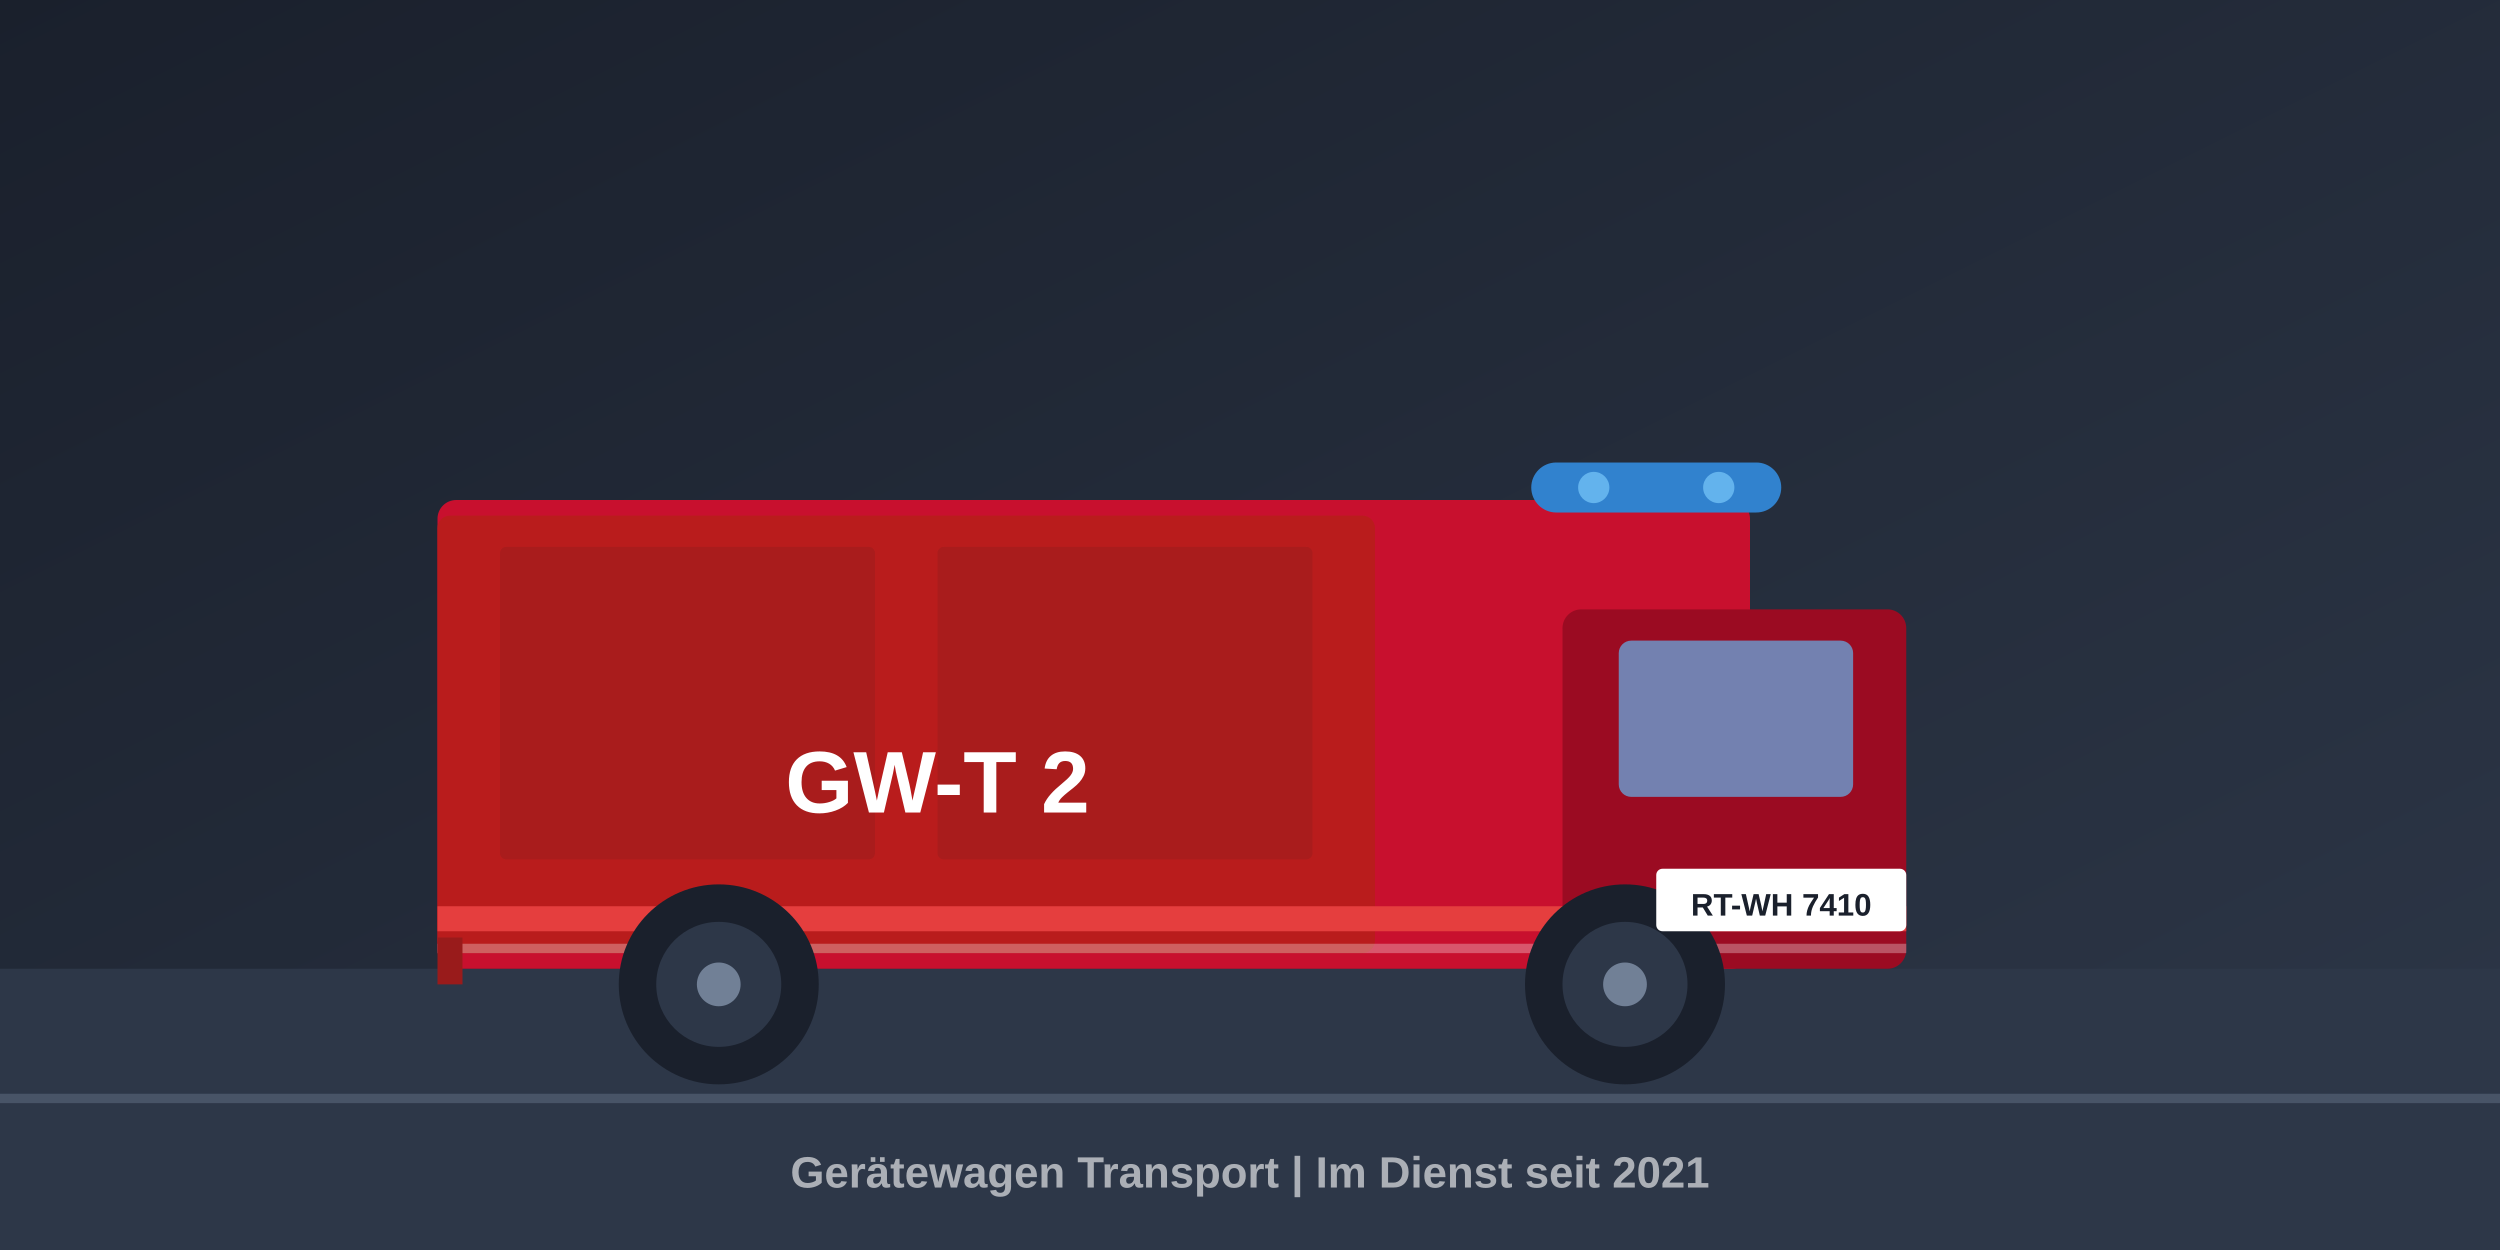
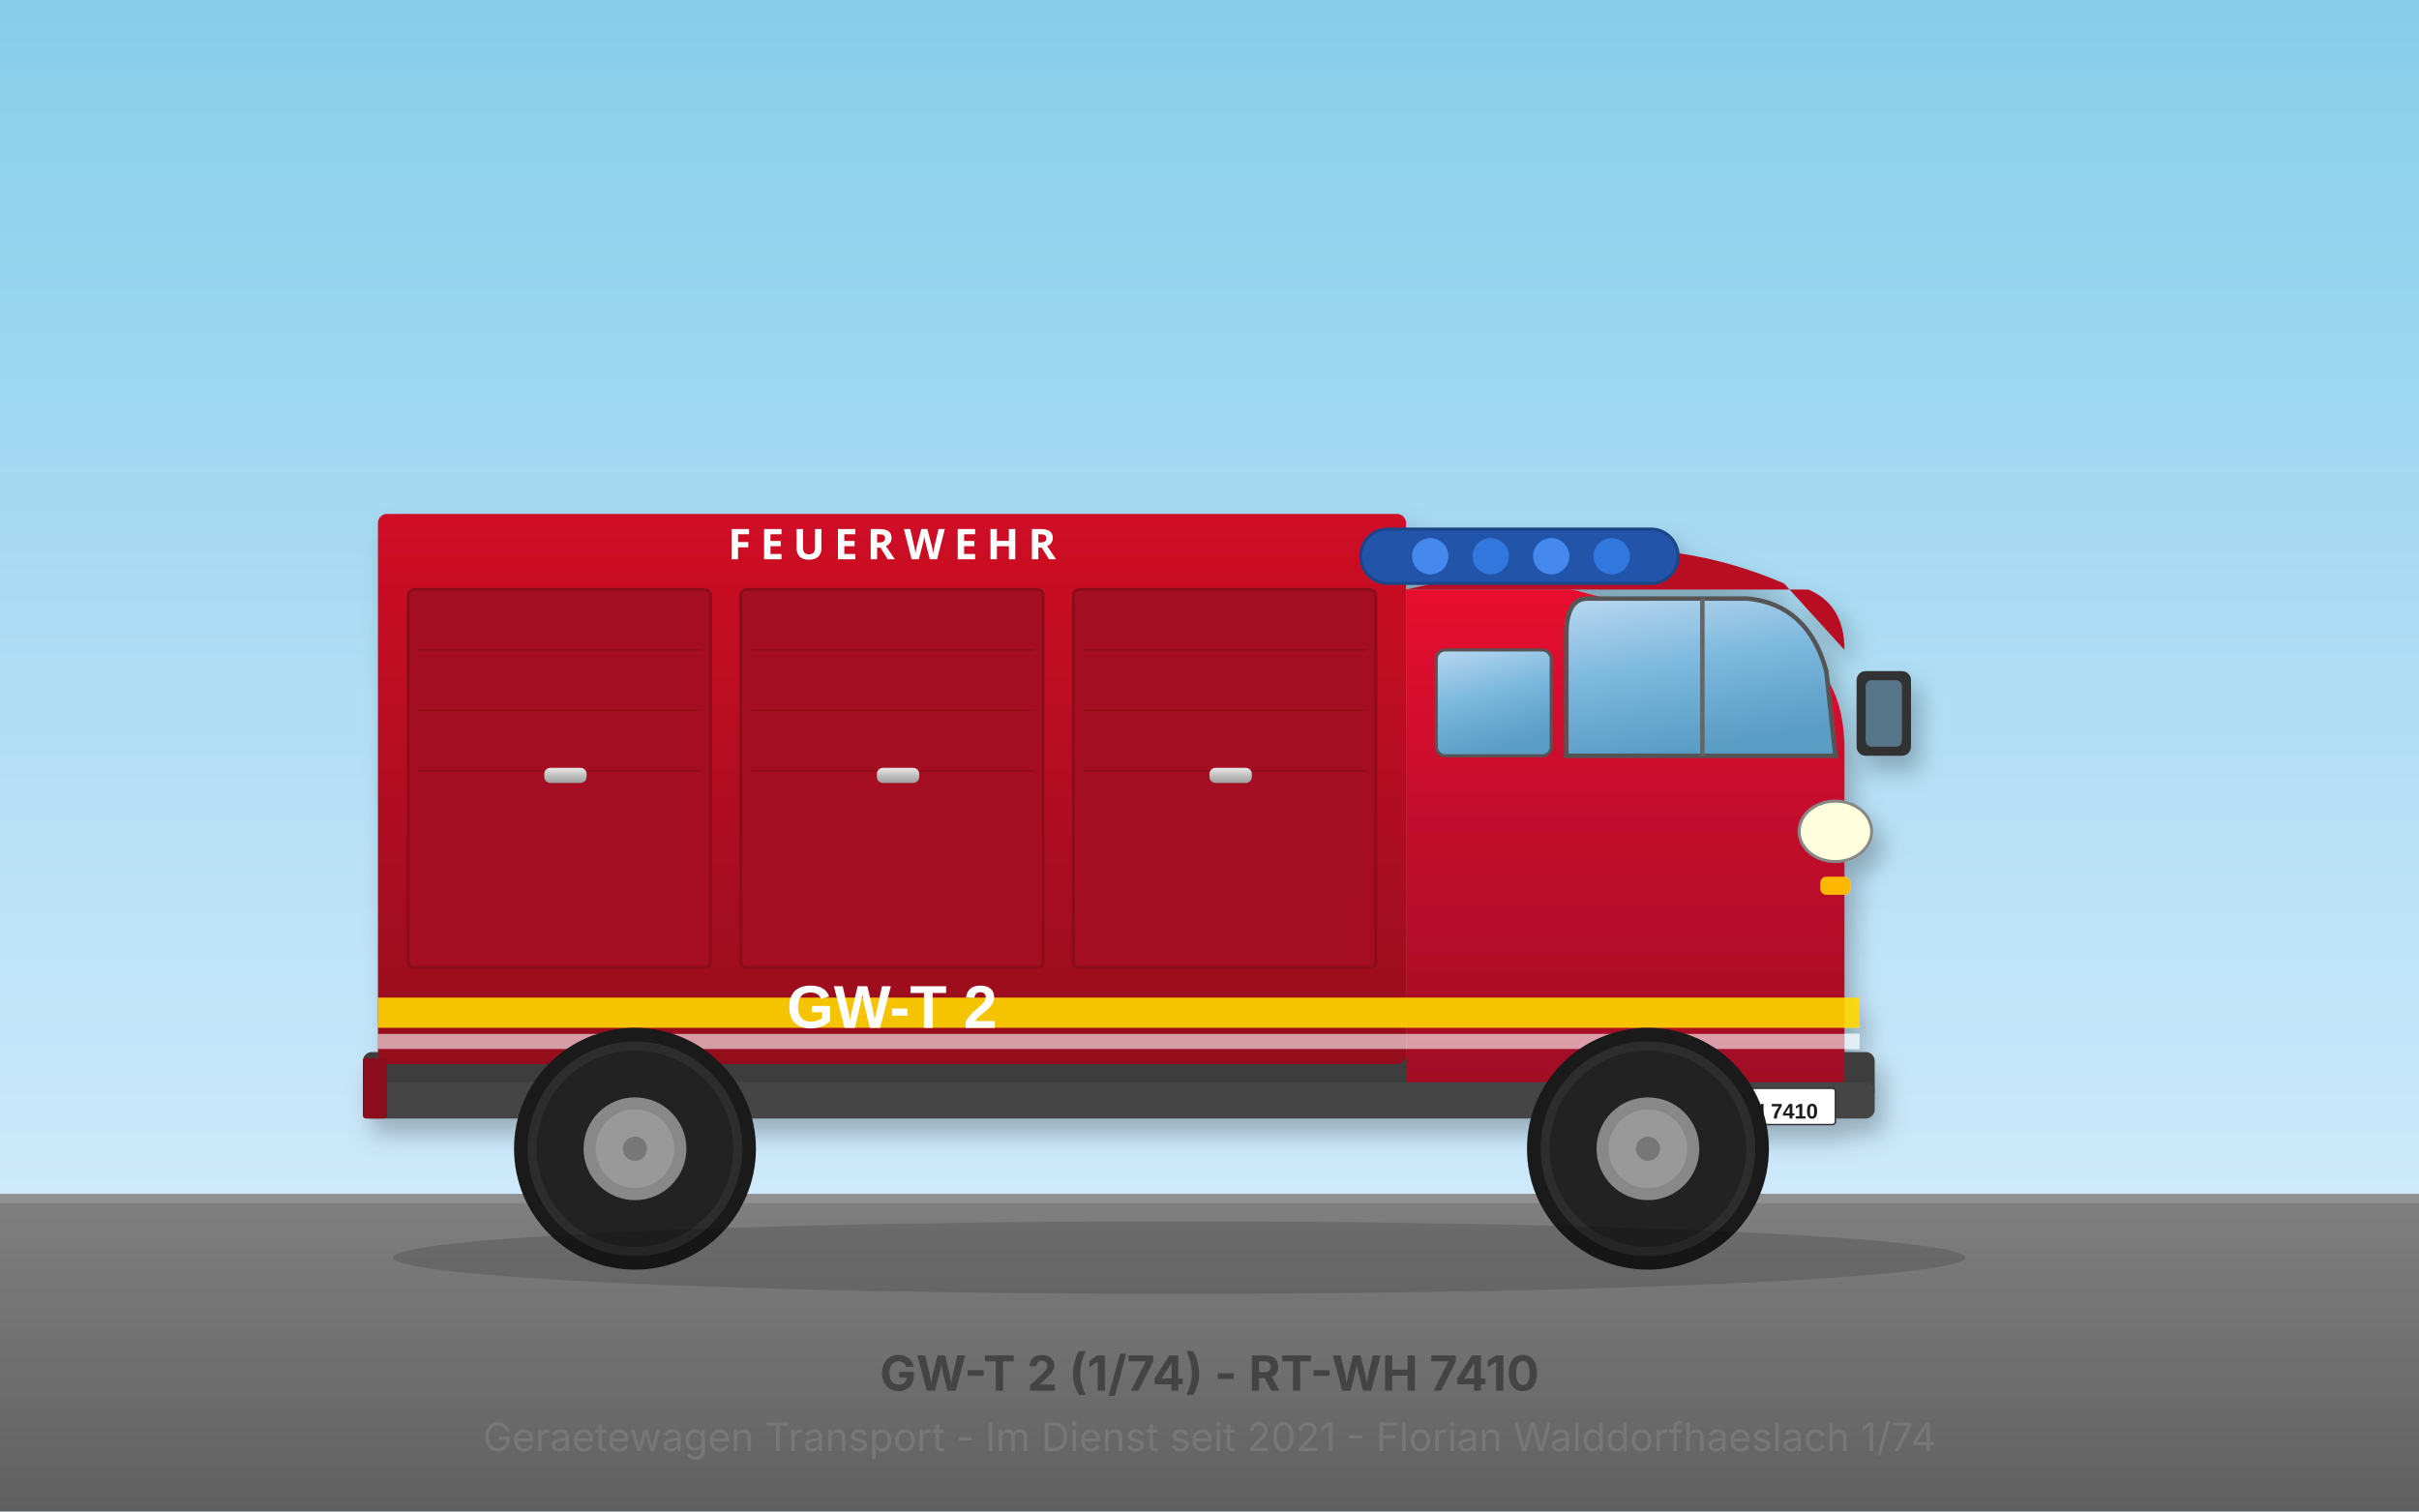
- <svg xmlns="http://www.w3.org/2000/svg" viewBox="0 0 800 400">
+ <svg xmlns="http://www.w3.org/2000/svg" viewBox="0 0 800 500">
  <defs>
-     <linearGradient id="bg" x1="0" y1="0" x2="1" y2="1">
-       <stop offset="0%" stop-color="#1a202c" />
-       <stop offset="100%" stop-color="#2d3748" />
+     <linearGradient id="sky" x1="0" y1="0" x2="0" y2="1">
+       <stop offset="0%" stop-color="#87CEEB" />
+       <stop offset="100%" stop-color="#E0F0FF" />
    </linearGradient>
+     <linearGradient id="body" x1="0" y1="0" x2="0" y2="1">
+       <stop offset="0%" stop-color="#E8102E" />
+       <stop offset="40%" stop-color="#C8102E" />
+       <stop offset="100%" stop-color="#A00D24" />
+     </linearGradient>
+     <linearGradient id="box" x1="0" y1="0" x2="0" y2="1">
+       <stop offset="0%" stop-color="#D00E25" />
+       <stop offset="100%" stop-color="#950A1E" />
+     </linearGradient>
+     <linearGradient id="glass" x1="0" y1="0" x2="0.3" y2="1">
+       <stop offset="0%" stop-color="#B8D8F0" />
+       <stop offset="50%" stop-color="#7CB8DE" />
+       <stop offset="100%" stop-color="#5A9DC5" />
+     </linearGradient>
+     <linearGradient id="chr" x1="0" y1="0" x2="0" y2="1">
+       <stop offset="0%" stop-color="#E8E8E8" />
+       <stop offset="50%" stop-color="#C0C0C0" />
+       <stop offset="100%" stop-color="#A0A0A0" />
+     </linearGradient>
+     <linearGradient id="gnd" x1="0" y1="0" x2="0" y2="1">
+       <stop offset="0%" stop-color="#808080" />
+       <stop offset="100%" stop-color="#606060" />
+     </linearGradient>
+     <filter id="sh">
+       <feDropShadow dx="3" dy="5" stdDeviation="4" flood-color="#00000040" />
+     </filter>
  </defs>
-   <rect width="800" height="400" fill="url(#bg)" />
-   <rect x="0" y="310" width="800" height="90" fill="#2d3748" />
-   <rect x="0" y="350" width="800" height="3" fill="#718096" opacity="0.4" />
-   <rect x="140" y="160" width="420" height="150" rx="6" fill="#C8102E" />
-   <rect x="140" y="165" width="300" height="140" rx="4" fill="#B91C1C" />
-   <rect x="160" y="175" width="120" height="100" rx="2" fill="#991B1B" opacity="0.5" />
-   <rect x="300" y="175" width="120" height="100" rx="2" fill="#991B1B" opacity="0.5" />
-   <rect x="500" y="195" width="110" height="115" rx="6" fill="#9B0B22" />
-   <rect x="518" y="205" width="75" height="50" rx="4" fill="#63B3ED" opacity="0.7" />
-   <rect x="490" y="148" width="80" height="16" rx="8" fill="#3182CE" />
-   <circle cx="510" cy="156" r="5" fill="#63B3ED" />
-   <circle cx="550" cy="156" r="5" fill="#63B3ED" />
-   <text x="300" y="260" font-family="Arial, sans-serif" font-weight="bold" font-size="28" fill="white" text-anchor="middle">GW-T 2</text>
-   <rect x="140" y="290" width="470" height="8" fill="#E53E3E" />
-   <rect x="140" y="302" width="470" height="3" fill="white" opacity="0.3" />
-   <circle cx="230" cy="315" r="32" fill="#1a202c" />
-   <circle cx="230" cy="315" r="20" fill="#2d3748" />
-   <circle cx="230" cy="315" r="7" fill="#718096" />
-   <circle cx="520" cy="315" r="32" fill="#1a202c" />
-   <circle cx="520" cy="315" r="20" fill="#2d3748" />
-   <circle cx="520" cy="315" r="7" fill="#718096" />
-   <rect x="530" y="278" width="80" height="20" rx="2" fill="white" />
-   <text x="570" y="293" font-family="Arial, sans-serif" font-weight="bold" font-size="10" fill="#1a202c" text-anchor="middle">RT-WH 7410</text>
-   <rect x="140" y="300" width="8" height="15" fill="#991B1B" />
-   <text x="400" y="380" font-family="Arial, sans-serif" font-weight="bold" font-size="14" fill="white" opacity="0.6" text-anchor="middle">Gerätewagen Transport | Im Dienst seit 2021</text>
+   <rect width="800" height="500" fill="url(#sky)" />
+   <rect x="0" y="395" width="800" height="105" fill="url(#gnd)" />
+   <rect x="0" y="395" width="800" height="3" fill="#909090" />
+   <g filter="url(#sh)">
+     <rect x="120" y="348" width="500" height="16" rx="3" fill="#3D3D3D" />
+     <rect x="125" y="170" width="340" height="182" rx="3" fill="url(#box)" />
+     <rect x="135" y="195" width="100" height="125" rx="2" fill="#A50D20" stroke="#8B0A1A" stroke-width="1" />
+     <rect x="245" y="195" width="100" height="125" rx="2" fill="#A50D20" stroke="#8B0A1A" stroke-width="1" />
+     <rect x="355" y="195" width="100" height="125" rx="2" fill="#A50D20" stroke="#8B0A1A" stroke-width="1" />
+     <line x1="138" y1="215" x2="232" y2="215" stroke="#900D1C" stroke-width="0.5" />
+     <line x1="138" y1="235" x2="232" y2="235" stroke="#900D1C" stroke-width="0.5" />
+     <line x1="138" y1="255" x2="232" y2="255" stroke="#900D1C" stroke-width="0.5" />
+     <line x1="248" y1="215" x2="342" y2="215" stroke="#900D1C" stroke-width="0.5" />
+     <line x1="248" y1="235" x2="342" y2="235" stroke="#900D1C" stroke-width="0.5" />
+     <line x1="248" y1="255" x2="342" y2="255" stroke="#900D1C" stroke-width="0.5" />
+     <line x1="358" y1="215" x2="452" y2="215" stroke="#900D1C" stroke-width="0.5" />
+     <line x1="358" y1="235" x2="452" y2="235" stroke="#900D1C" stroke-width="0.5" />
+     <line x1="358" y1="255" x2="452" y2="255" stroke="#900D1C" stroke-width="0.5" />
+     <rect x="180" y="254" width="14" height="5" rx="2" fill="url(#chr)" />
+     <rect x="290" y="254" width="14" height="5" rx="2" fill="url(#chr)" />
+     <rect x="400" y="254" width="14" height="5" rx="2" fill="url(#chr)" />
+     <path d="M465,195 L465,360 L610,360 L610,248 Q610,225 595,215 L520,195 Z" fill="url(#body)" />
+     <path d="M465,195 L520,183 Q555,178 590,193 L610,215 Q610,200 598,195 L470,195 Z" fill="#B80D23" />
+     <path d="M525,198 L578,198 Q598,200 604,222 L607,250 L518,250 L518,210 Q518,198 525,198 Z" fill="url(#glass)" stroke="#555" stroke-width="1.5" />
+     <line x1="563" y1="198" x2="563" y2="250" stroke="#666" stroke-width="1.5" />
+     <rect x="475" y="215" width="38" height="35" rx="3" fill="url(#glass)" stroke="#555" stroke-width="1" />
+     <rect x="125" y="330" width="490" height="10" fill="#FFD700" opacity="0.9" />
+     <rect x="125" y="342" width="490" height="5" fill="white" opacity="0.6" />
+     <text x="295" y="185" font-family="Arial Black, sans-serif" font-weight="900" font-size="14" fill="white" text-anchor="middle" letter-spacing="3">FEUERWEHR</text>
+     <text x="295" y="340" font-family="Arial, sans-serif" font-weight="bold" font-size="20" fill="white" text-anchor="middle">GW-T 2</text>
+     <rect x="450" y="175" width="105" height="18" rx="9" fill="#2255AA" stroke="#1A4488" stroke-width="1" />
+     <circle cx="473" cy="184" r="6" fill="#4488EE" />
+     <circle cx="493" cy="184" r="6" fill="#3377DD" />
+     <circle cx="513" cy="184" r="6" fill="#4488EE" />
+     <circle cx="533" cy="184" r="6" fill="#3377DD" />
+     <ellipse cx="607" cy="275" rx="12" ry="10" fill="#FFFFDD" stroke="#888" stroke-width="1" />
+     <rect x="602" y="290" width="10" height="6" rx="2" fill="#FFB800" />
+     <rect x="614" y="222" width="18" height="28" rx="3" fill="#333" />
+     <rect x="617" y="225" width="12" height="22" rx="2" fill="#7CB8DE" opacity="0.5" />
+     <rect x="120" y="358" width="500" height="12" rx="3" fill="#444" />
+     <rect x="555" y="360" width="52" height="12" rx="1" fill="white" stroke="#333" stroke-width="0.5" />
+     <rect x="555" y="360" width="8" height="12" fill="#003399" />
+     <text x="581" y="370" font-family="Arial, sans-serif" font-weight="bold" font-size="7" fill="#1a1a1a" text-anchor="middle">RT-WH 7410</text>
+     <rect x="120" y="350" width="8" height="20" rx="1" fill="#8B0A1A" />
+   </g>
+   <circle cx="210" cy="380" r="40" fill="#1A1A1A" />
+   <circle cx="210" cy="380" r="34" fill="#222" stroke="#2D2D2D" stroke-width="3" />
+   <circle cx="210" cy="380" r="17" fill="#888" />
+   <circle cx="210" cy="380" r="13" fill="#999" />
+   <circle cx="210" cy="380" r="4" fill="#777" />
+   <circle cx="545" cy="380" r="40" fill="#1A1A1A" />
+   <circle cx="545" cy="380" r="34" fill="#222" stroke="#2D2D2D" stroke-width="3" />
+   <circle cx="545" cy="380" r="17" fill="#888" />
+   <circle cx="545" cy="380" r="13" fill="#999" />
+   <circle cx="545" cy="380" r="4" fill="#777" />
+   <ellipse cx="390" cy="416" rx="260" ry="12" fill="#00000025" />
+   <text x="400" y="460" font-family="Inter, Arial, sans-serif" font-weight="700" font-size="16" fill="#444" text-anchor="middle">GW-T 2 (1/74) - RT-WH 7410</text>
+   <text x="400" y="480" font-family="Inter, Arial, sans-serif" font-weight="400" font-size="13" fill="#777" text-anchor="middle">Geraetewagen Transport - Im Dienst seit 2021 - Florian Walddorfhaeslach 1/74</text>
</svg>
